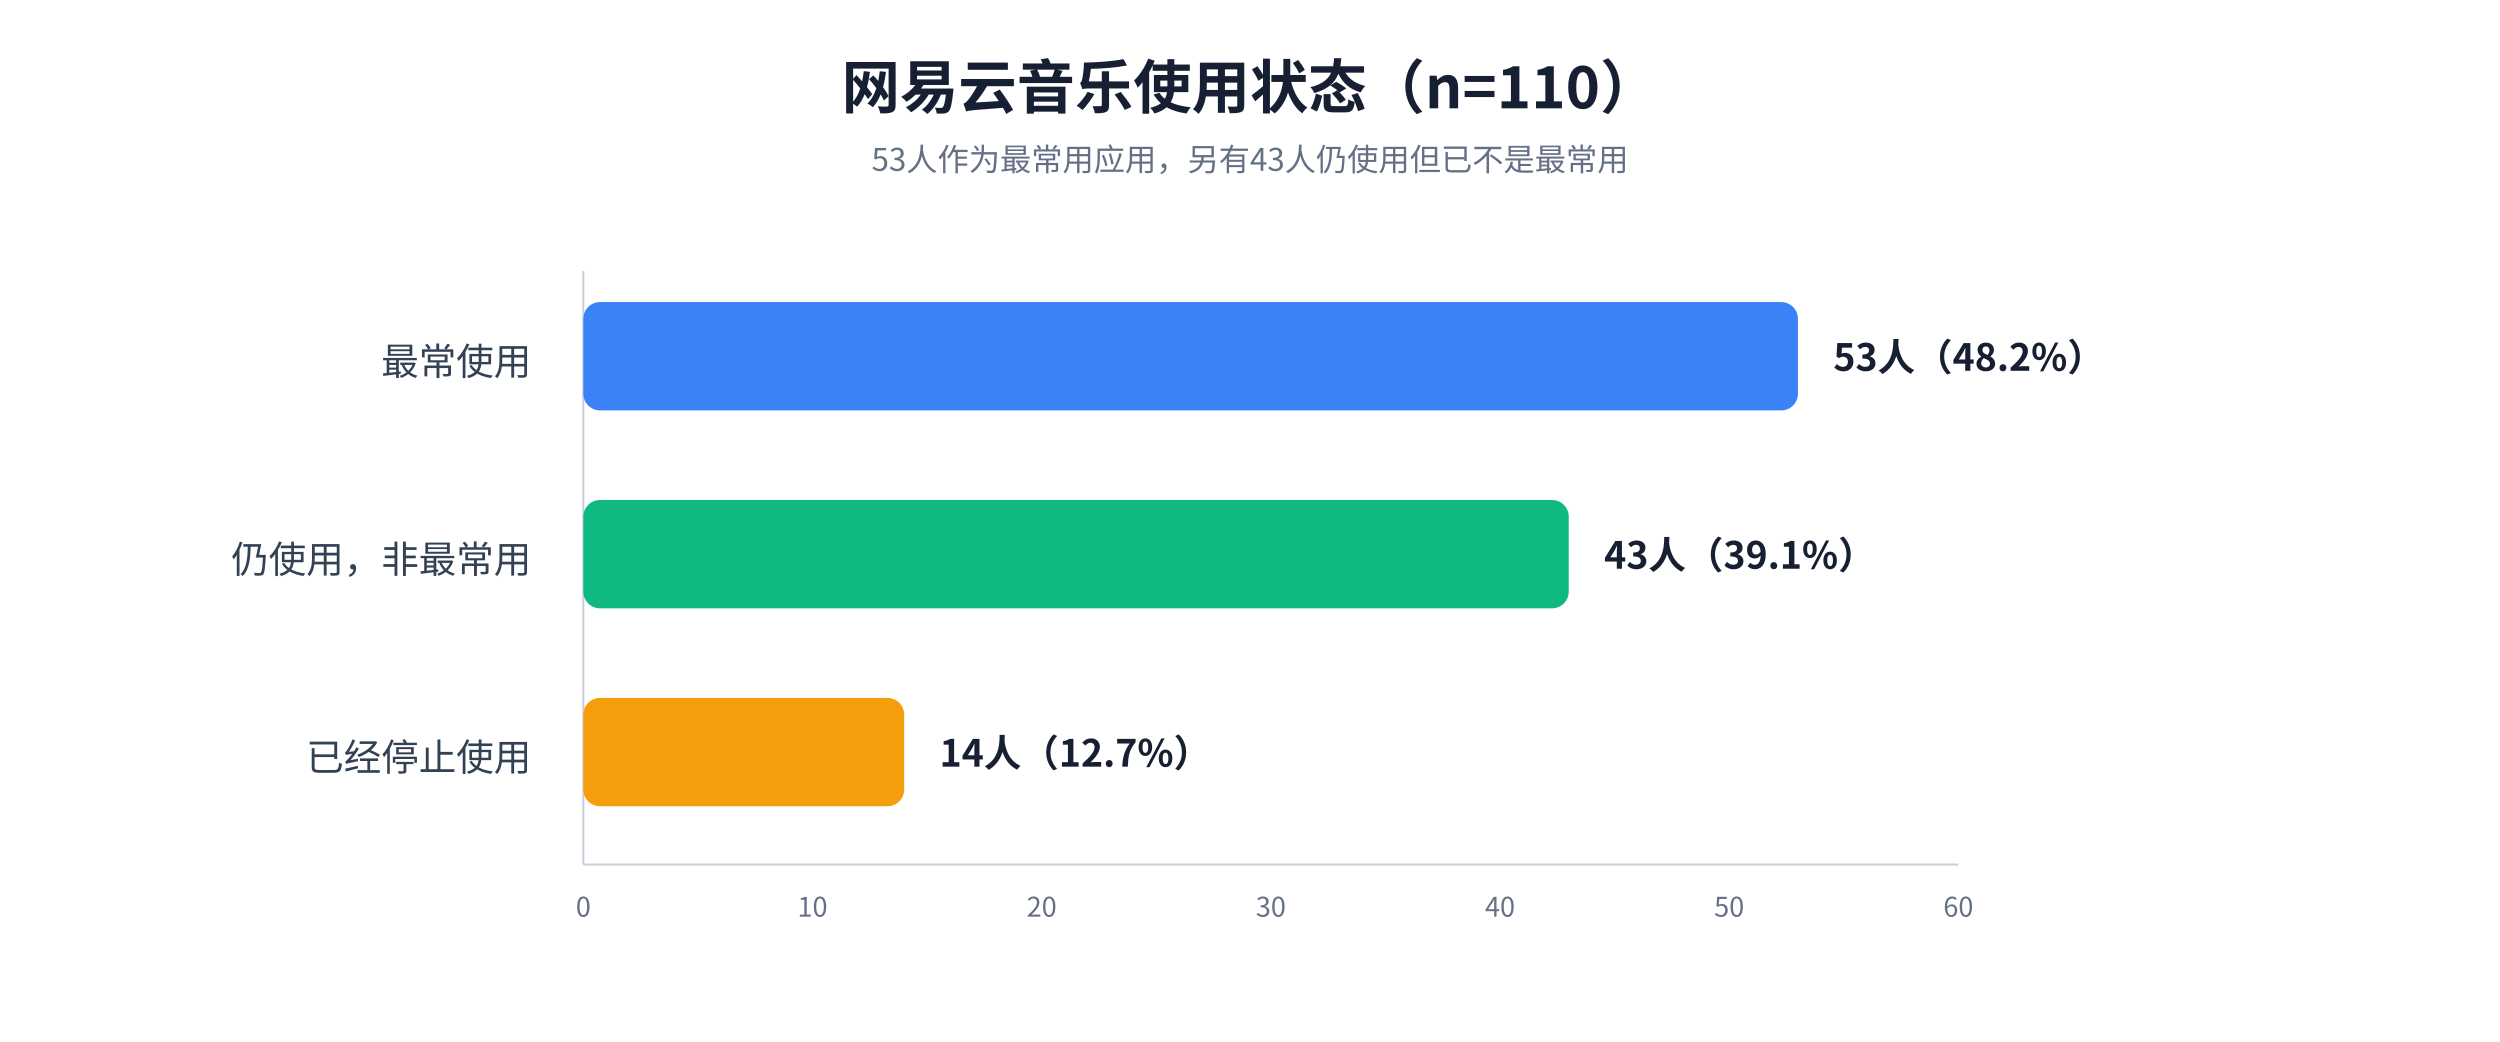
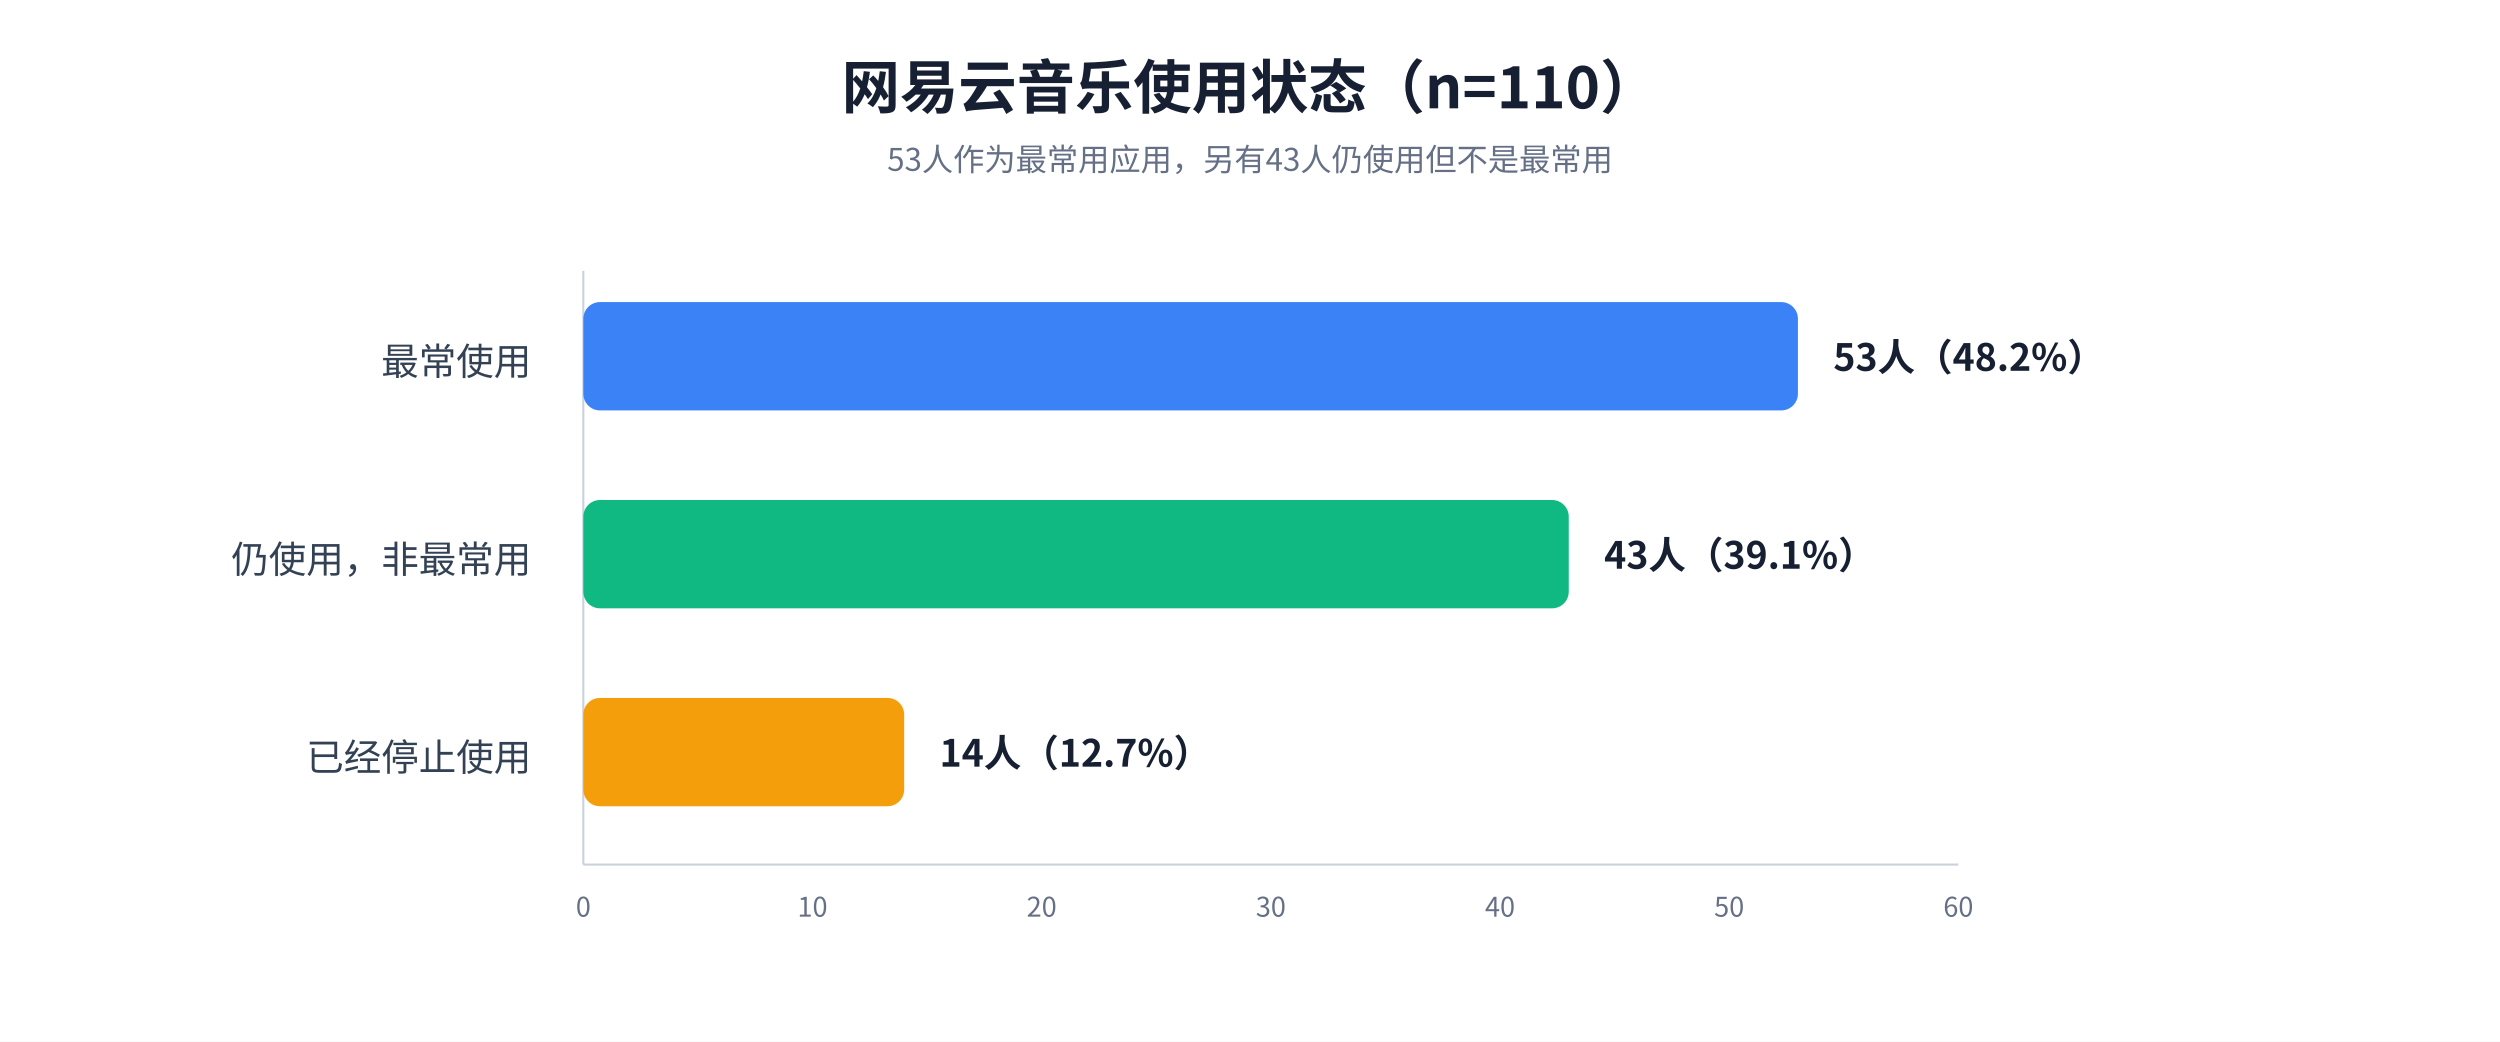
<svg xmlns="http://www.w3.org/2000/svg" width="1200" height="500" viewBox="0 0 1200 500">
  <rect width="1200" height="500" fill="#ffffff" />
  <text x="600" y="52" text-anchor="middle" font-family="Microsoft YaHei, Noto Sans CJK SC, Arial, sans-serif" font-size="28" font-weight="700" fill="#172033">网易云音乐使用状态（n=110）</text>
-   <text x="600" y="82" text-anchor="middle" font-family="Microsoft YaHei, Noto Sans CJK SC, Arial, sans-serif" font-size="15" fill="#657086">53人作为最常用应用，另有43人仍使用但已不是最常用</text>
+   <text x="600" y="82" text-anchor="middle" font-family="Microsoft YaHei, Noto Sans CJK SC, Arial, sans-serif" font-size="15" fill="#657086">53人作为最常用应用，另有43人仍使用但不是最常用</text>
  <line x1="280" y1="130" x2="280" y2="415" stroke="#C9D1DD" />
  <line x1="280" y1="415" x2="940" y2="415" stroke="#C9D1DD" />
  <text x="255" y="180" text-anchor="end" font-family="Microsoft YaHei, Noto Sans CJK SC, Arial, sans-serif" font-size="18" fill="#334155">最常使用</text>
  <rect x="280" y="145" width="583" height="52" rx="8" fill="#3B82F6" />
  <text x="880" y="178" font-family="Microsoft YaHei, Noto Sans CJK SC, Arial, sans-serif" font-size="18" font-weight="700" fill="#172033">53人（48.2%）</text>
  <text x="255" y="275" text-anchor="end" font-family="Microsoft YaHei, Noto Sans CJK SC, Arial, sans-serif" font-size="18" fill="#334155">仍使用，非最常用</text>
  <rect x="280" y="240" width="473" height="52" rx="8" fill="#10B981" />
  <text x="770" y="273" font-family="Microsoft YaHei, Noto Sans CJK SC, Arial, sans-serif" font-size="18" font-weight="700" fill="#172033">43人（39.1%）</text>
  <text x="255" y="370" text-anchor="end" font-family="Microsoft YaHei, Noto Sans CJK SC, Arial, sans-serif" font-size="18" fill="#334155">已经停止使用</text>
  <rect x="280" y="335" width="154" height="52" rx="8" fill="#F59E0B" />
  <text x="451" y="368" font-family="Microsoft YaHei, Noto Sans CJK SC, Arial, sans-serif" font-size="18" font-weight="700" fill="#172033">14人（12.7%）</text>
  <g font-family="Microsoft YaHei, Noto Sans CJK SC, Arial, sans-serif" font-size="13" fill="#657086">
    <text x="280" y="440" text-anchor="middle">0</text>
    <text x="390" y="440" text-anchor="middle">10</text>
    <text x="500" y="440" text-anchor="middle">20</text>
    <text x="610" y="440" text-anchor="middle">30</text>
    <text x="720" y="440" text-anchor="middle">40</text>
    <text x="830" y="440" text-anchor="middle">50</text>
    <text x="940" y="440" text-anchor="middle">60</text>
  </g>
</svg>
